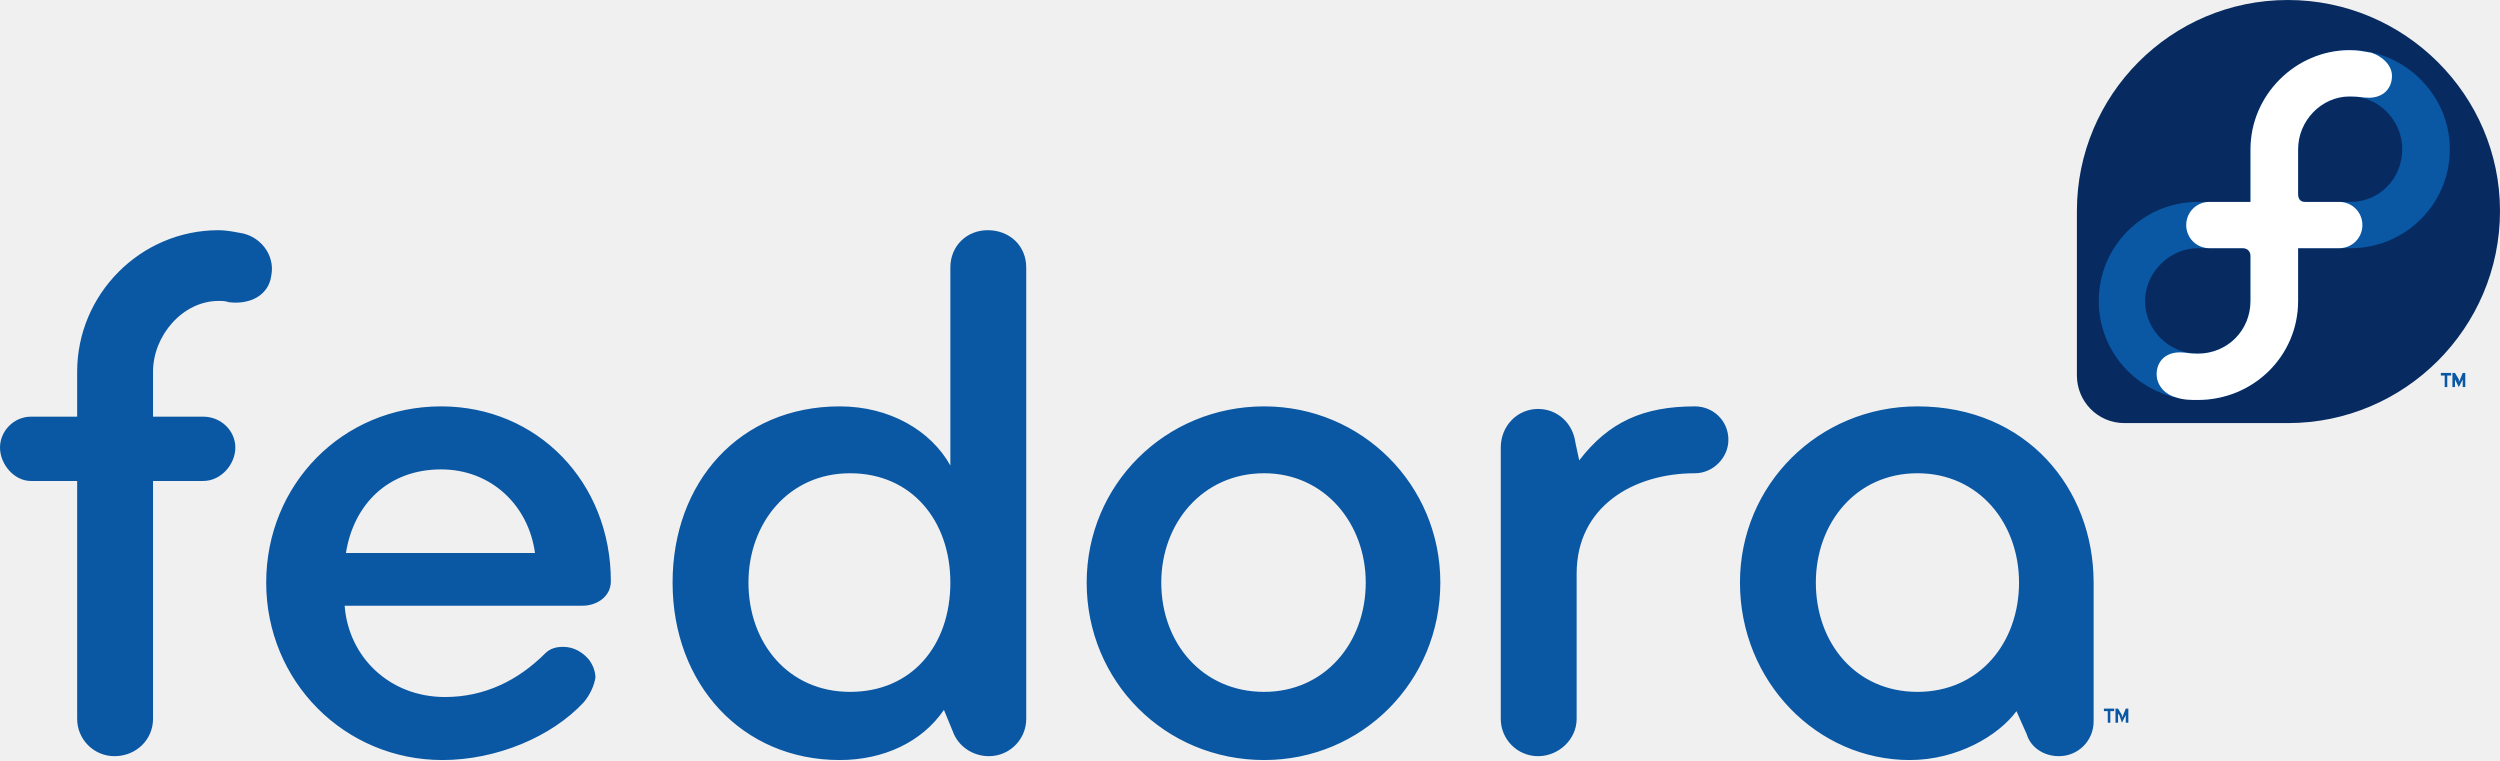
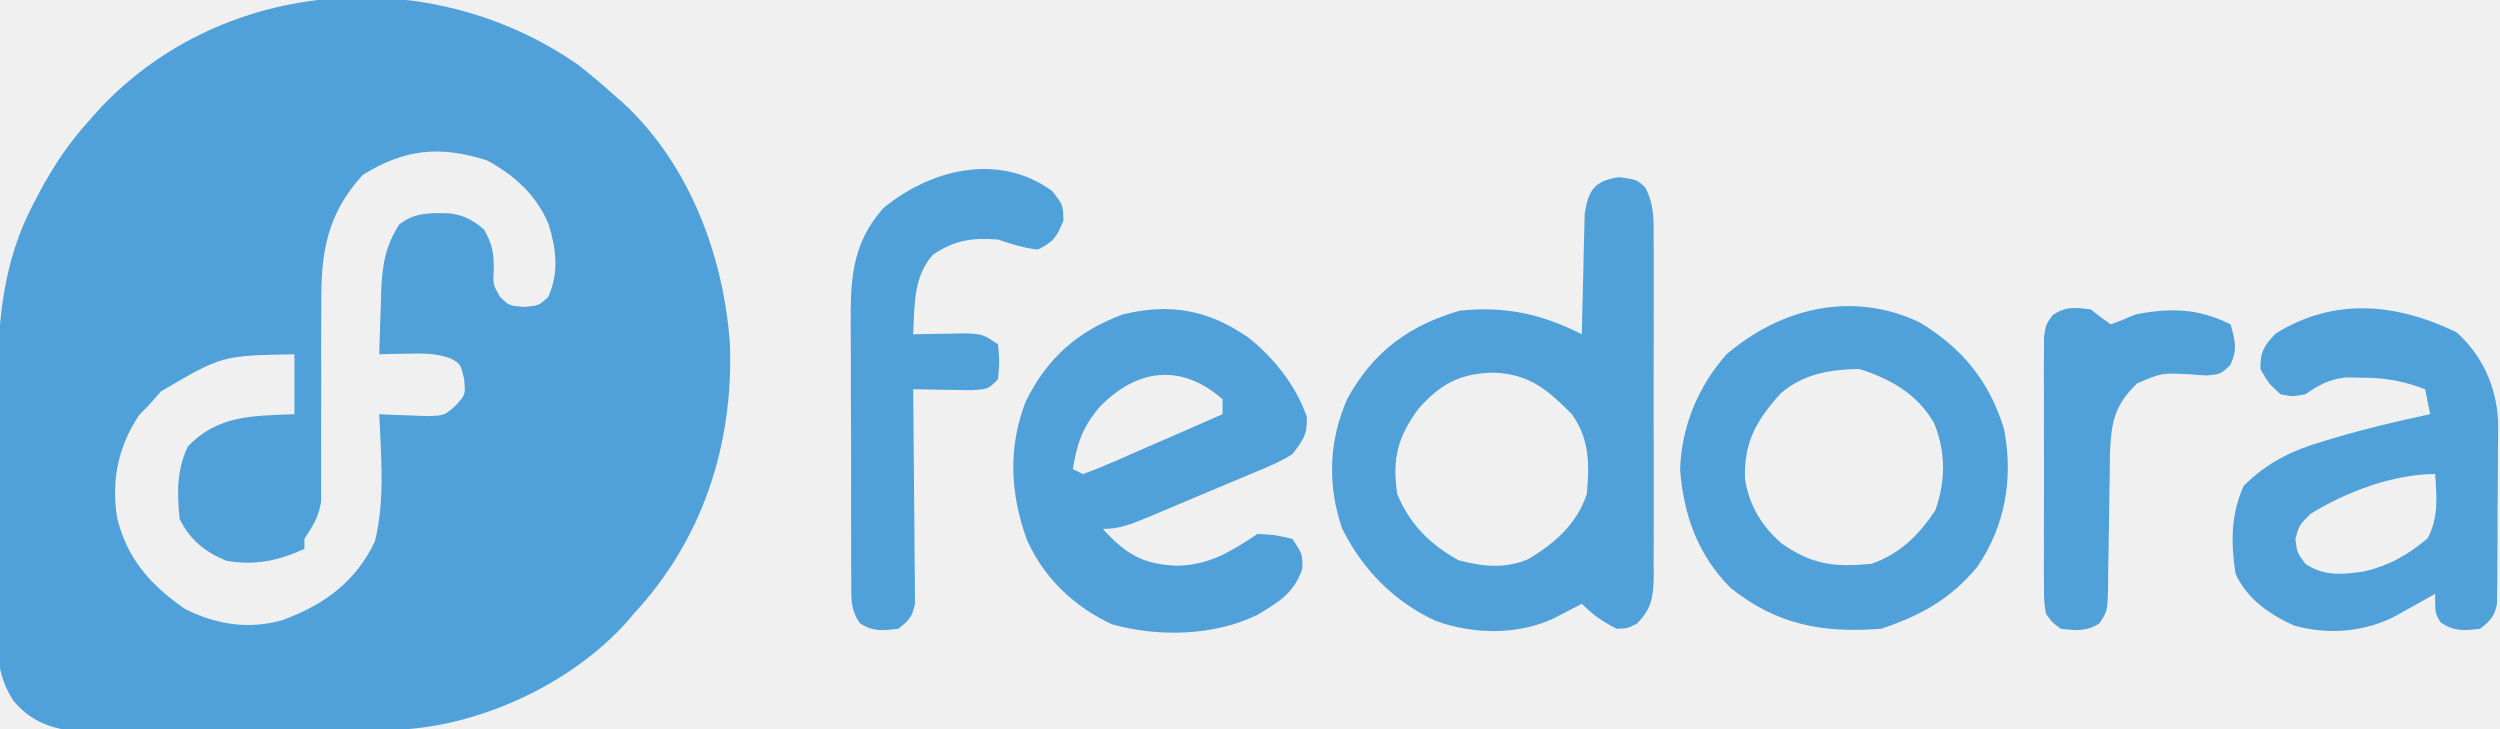
- <svg xmlns="http://www.w3.org/2000/svg" width="1005.89" height="305.803" viewBox="-1.8 -1.8 194.4 59.084">
-   <path fill="#072b61" d="M192.6 14.592c0-9-7.4-16.4-16.5-16.4s-16.4 7.4-16.4 16.4v12.8c0 2 1.6 3.7 3.7 3.7h12.7c9.1 0 16.5-7.4 16.5-16.5" />
-   <path fill="#0a57a4" d="M181 2.092c-4.3 0-7.8 3.5-7.8 7.7v4.1h-4.1c-4.2 0-7.7 3.4-7.7 7.7 0 4.3 3.5 7.7 7.7 7.7 4.3 0 7.8-3.4 7.8-7.7v-4.1h4.1c4.2 0 7.7-3.4 7.7-7.7 0-4.2-3.5-7.7-7.7-7.7zm0 3.6c2.2 0 4 1.9 4 4.1 0 2.3-1.8 4.1-4 4.1h-3.5c-.4 0-.6-.3-.6-.6v-3.5c0-2.2 1.8-4.1 4.1-4.1zm-106 10.4c-1.6 0-2.9 1.2-2.9 2.9v15.4c-1.5-2.7-4.7-4.6-8.6-4.6-7.8 0-13 5.9-13 13.7 0 7.9 5.4 13.8 13 13.8 3.4 0 6.4-1.4 8.1-3.9l.7 1.7c.4 1.1 1.5 1.9 2.8 1.9 1.6 0 2.9-1.3 2.9-2.9v-35.1c0-1.7-1.3-2.9-3-2.9zm-59.8 0c-6.1 0-11 5-11 11v3.5H.6c-1.3 0-2.4 1.1-2.4 2.4 0 1.3 1.1 2.6 2.4 2.6h3.6v18.5c0 1.6 1.3 2.9 2.9 2.9 1.7 0 3-1.3 3-2.9v-18.5H14c1.4 0 2.5-1.3 2.5-2.6s-1.1-2.4-2.5-2.4h-3.9v-3.5c0-2.8 2.3-5.5 5.1-5.5.3 0 .5 0 .8.1 1.6.2 3.1-.5 3.3-2.1.3-1.6-.9-3.1-2.5-3.3-.5-.1-1.1-.2-1.6-.2zm153.9 1.4h3.5c.4 0 .6.3.6.6v3.5c0 2.3-1.8 4.1-4.1 4.1-2.2 0-4.1-1.8-4.1-4.1 0-2.2 1.9-4.1 4.1-4.1zm18.9 9.7v.2h.3v.9h.2v-.9h.3v-.2zm.9 0v1.1h.2v-.7.1l.3.6.3-.6v-.2.8h.2v-1.1h-.2l-.2.5-.1.2v-.2l-.3-.5zm-156.4 2.6c-7.7 0-13.6 6.1-13.6 13.7 0 7.7 6.1 13.8 13.7 13.8 4.2 0 8.5-1.8 11-4.5.5-.6.8-1.3.9-1.9 0-.5-.2-1-.5-1.4-.5-.6-1.2-1-2-1-.5 0-1 .1-1.4.5-2.1 2.1-4.7 3.4-7.8 3.4-4.3 0-7.5-3.1-7.8-7.1h18.5c1.1 0 2.2-.7 2.2-1.9 0-7.7-5.7-13.6-13.2-13.6zm64 0c-7.7 0-13.8 6.1-13.8 13.7 0 7.7 6.1 13.8 13.8 13.8 7.6 0 13.7-6.1 13.7-13.8 0-7.6-6.1-13.7-13.7-13.7zm33.5 0c-4 0-6.7 1.2-9 4.2l-.3-1.4c-.2-1.5-1.4-2.6-2.9-2.6-1.6 0-2.9 1.3-2.9 3v21.1c0 1.6 1.3 2.9 2.9 2.9 1.6 0 3-1.3 3-2.9v-11.3c0-5.2 4.4-7.8 9.2-7.8 1.4 0 2.6-1.2 2.6-2.6 0-1.5-1.2-2.6-2.6-2.6zm17.3 0c-7.7 0-13.8 6.1-13.8 13.7 0 7.7 6 13.8 13.2 13.8 3.7 0 6.9-1.9 8.3-3.8l.8 1.8c.3 1 1.3 1.7 2.5 1.7 1.5 0 2.7-1.2 2.7-2.7v-10.8c0-7.3-5.2-13.7-13.7-13.7zm-114.8 4.9c3.9 0 6.8 2.8 7.3 6.5H25.1c.6-3.8 3.3-6.5 7.4-6.5zm31.8.3c4.8 0 7.8 3.7 7.8 8.5 0 4.9-3 8.5-7.8 8.5s-7.9-3.8-7.9-8.5c0-4.6 3.1-8.5 7.9-8.5zm32.2 0c4.7 0 7.9 3.9 7.9 8.5 0 4.7-3.2 8.5-7.9 8.5-4.8 0-8-3.8-8-8.5 0-4.6 3.2-8.5 8-8.5zm50.8 0c4.8 0 7.9 3.9 7.9 8.5 0 4.7-3.1 8.5-7.9 8.5-4.8 0-7.9-3.8-7.9-8.5 0-4.6 3.1-8.5 7.9-8.5zm14.5 18.3v.2h.3v.9h.2v-.9h.3v-.2zm.9 0v1.1h.2v-.7l.1.1.2.6.3-.6v-.1.7h.2v-1.1h-.2l-.2.5-.1.2v-.2l-.3-.5z" />
-   <path fill="#fff" d="M173.2 13.892v-4.1c0-4.2 3.5-7.7 7.7-7.7.7 0 1.1.1 1.7.2.9.3 1.6 1 1.6 1.8 0 1-.7 1.7-1.8 1.7-.5 0-.7-.1-1.5-.1-2.2 0-4 1.9-4 4.1v3.5c0 .4.2.6.5.6h2.7c1 0 1.8.8 1.8 1.8s-.8 1.8-1.8 1.8h-3.2v4.1c0 4.3-3.5 7.7-7.8 7.7-.6 0-1.1 0-1.7-.2-.8-.2-1.5-.9-1.5-1.8 0-1 .7-1.7 1.8-1.7.5 0 .7.1 1.4.1 2.3 0 4.1-1.8 4.1-4.1v-3.5c0-.3-.2-.6-.6-.6H170c-1 0-1.8-.8-1.8-1.8s.8-1.8 1.8-1.8h3.2" />
+ <svg xmlns="http://www.w3.org/2000/svg" version="1.1" width="501" height="146">
+   <path d="M0 0 C2.47 1.925 4.823 3.92 7.148 6.016 C7.783 6.569 8.417 7.122 9.07 7.691 C22.332 19.985 29.18 38.309 30.43 55.996 C31.141 76.167 24.955 95.136 11.148 110.016 C10.632 110.623 10.115 111.23 9.582 111.855 C-1.395 123.988 -19.225 132.301 -35.429 133.218 C-39.77 133.338 -44.111 133.347 -48.453 133.352 C-50.06 133.358 -51.667 133.365 -53.274 133.372 C-56.628 133.384 -59.981 133.387 -63.335 133.386 C-67.62 133.386 -71.904 133.413 -76.189 133.448 C-79.502 133.47 -82.815 133.474 -86.129 133.473 C-87.708 133.475 -89.288 133.484 -90.867 133.5 C-93.078 133.519 -95.288 133.513 -97.499 133.501 C-98.753 133.504 -100.007 133.507 -101.299 133.51 C-106.231 132.824 -109.915 131.333 -113.161 127.45 C-115.814 123.27 -116.353 119.707 -116.353 114.726 C-116.359 114.034 -116.364 113.342 -116.37 112.629 C-116.382 110.359 -116.366 108.09 -116.348 105.82 C-116.348 104.225 -116.349 102.629 -116.352 101.034 C-116.353 97.693 -116.341 94.353 -116.318 91.013 C-116.29 86.766 -116.292 82.521 -116.305 78.275 C-116.312 74.978 -116.304 71.682 -116.292 68.386 C-116.287 66.822 -116.287 65.259 -116.291 63.695 C-116.308 51.06 -115.135 39.098 -109.102 27.766 C-108.576 26.751 -108.576 26.751 -108.039 25.717 C-105.176 20.337 -101.964 15.531 -97.852 11.016 C-97.175 10.259 -96.498 9.502 -95.801 8.723 C-70.86 -17.724 -29.441 -20.488 0 0 Z M-43.164 22.078 C-50.289 29.866 -51.574 37.566 -51.453 47.848 C-51.461 49.042 -51.469 50.237 -51.477 51.468 C-51.5 55.255 -51.491 59.041 -51.477 62.828 C-51.473 66.633 -51.476 70.437 -51.497 74.242 C-51.509 76.601 -51.507 78.961 -51.487 81.32 C-51.493 82.923 -51.493 82.923 -51.499 84.558 C-51.495 85.494 -51.491 86.429 -51.486 87.394 C-51.922 90.52 -53.152 92.39 -54.852 95.016 C-54.852 95.676 -54.852 96.336 -54.852 97.016 C-60.114 99.408 -64.734 100.381 -70.477 99.391 C-74.797 97.631 -77.743 95.232 -79.852 91.016 C-80.375 85.76 -80.472 81.351 -78.227 76.516 C-72.169 70.139 -65.204 70.375 -56.852 70.016 C-56.852 66.056 -56.852 62.096 -56.852 58.016 C-71.372 58.268 -71.372 58.268 -83.602 65.453 C-84.715 66.722 -84.715 66.722 -85.852 68.016 C-86.553 68.737 -87.254 69.459 -87.977 70.203 C-92.168 76.49 -93.539 83.191 -92.41 90.641 C-90.466 98.907 -85.763 104.182 -78.852 109.016 C-72.638 112.164 -66.127 113.209 -59.375 111.324 C-50.985 108.295 -44.604 103.694 -40.719 95.492 C-38.669 87.273 -39.493 78.423 -39.852 70.016 C-38.96 70.062 -38.068 70.108 -37.148 70.156 C-35.978 70.192 -34.807 70.228 -33.602 70.266 C-32.441 70.312 -31.281 70.358 -30.086 70.406 C-26.784 70.281 -26.784 70.281 -24.43 68.195 C-22.546 66.042 -22.546 66.042 -22.852 62.891 C-23.548 59.985 -23.548 59.985 -25.523 58.844 C-28.488 57.789 -30.962 57.822 -34.102 57.891 C-35.718 57.918 -35.718 57.918 -37.367 57.945 C-38.187 57.969 -39.007 57.992 -39.852 58.016 C-39.77 54.806 -39.657 51.599 -39.539 48.391 C-39.517 47.487 -39.494 46.583 -39.471 45.652 C-39.26 40.405 -38.763 36.557 -35.852 32.016 C-32.878 29.593 -29.577 29.654 -25.816 29.766 C-22.854 30.143 -21.112 31.088 -18.852 33.016 C-17.198 35.929 -16.846 37.719 -16.914 41.078 C-17.052 44.011 -17.052 44.011 -15.727 46.391 C-13.876 48.28 -13.876 48.28 -10.852 48.516 C-7.853 48.266 -7.853 48.266 -5.977 46.516 C-3.801 41.682 -4.373 36.883 -5.914 31.953 C-8.404 26.015 -12.718 22.179 -18.289 19.141 C-27.679 16.175 -34.726 16.824 -43.164 22.078 Z " fill="#50A1DA" transform="translate(115.8516,12.98438)" />
+   <path d="M0 0 C3.5 0.5 3.5 0.5 5.194 2.042 C6.998 5.437 6.919 8.576 6.888 12.326 C6.893 13.11 6.899 13.895 6.904 14.703 C6.917 17.291 6.909 19.88 6.898 22.469 C6.9 24.269 6.903 26.07 6.907 27.871 C6.912 31.644 6.905 35.416 6.891 39.189 C6.874 44.025 6.884 48.86 6.902 53.695 C6.913 57.414 6.909 61.131 6.901 64.85 C6.899 66.632 6.902 68.415 6.909 70.198 C6.917 72.691 6.905 75.182 6.888 77.674 C6.894 78.411 6.9 79.147 6.907 79.906 C6.855 84.041 6.497 86.547 3.5 89.5 C1.625 90.438 1.625 90.438 -0.5 90.5 C-3.298 89.101 -5.288 87.712 -7.5 85.5 C-8.031 85.777 -8.562 86.054 -9.109 86.34 C-10.169 86.883 -10.169 86.883 -11.25 87.438 C-11.946 87.797 -12.642 88.157 -13.359 88.527 C-20.583 91.81 -29.367 91.612 -36.75 88.938 C-45.094 85.113 -51.398 78.69 -55.5 70.5 C-58.542 61.852 -58.22 52.658 -54.438 44.312 C-49.209 34.889 -42.148 29.738 -31.938 26.75 C-22.933 25.827 -15.564 27.387 -7.5 31.5 C-7.485 30.703 -7.471 29.906 -7.456 29.085 C-7.381 25.473 -7.285 21.862 -7.188 18.25 C-7.165 16.996 -7.142 15.741 -7.119 14.449 C-7.084 13.244 -7.048 12.039 -7.012 10.797 C-6.986 9.687 -6.959 8.576 -6.932 7.433 C-6.212 2.544 -4.935 0.705 0 0 Z M-40.312 46.5 C-44.441 52.162 -45.528 56.511 -44.5 63.5 C-41.995 69.566 -37.956 73.58 -32.25 76.75 C-27.484 78.05 -22.968 78.529 -18.316 76.59 C-12.964 73.443 -8.506 69.519 -6.5 63.5 C-5.966 57.537 -5.928 52.523 -9.5 47.5 C-14.417 42.563 -18.081 39.399 -25.25 39.188 C-31.854 39.274 -35.937 41.489 -40.312 46.5 Z " fill="#50A1DA" transform="translate(324.5,35.5)" />
+   <path d="M0 0 C5.209 4.118 9.6 9.638 11.816 15.934 C11.986 19.431 11.083 20.668 8.938 23.438 C6.454 25.013 3.812 26.098 1.094 27.207 C0.328 27.533 -0.437 27.859 -1.226 28.195 C-2.84 28.878 -4.457 29.554 -6.078 30.223 C-8.56 31.249 -11.033 32.297 -13.504 33.35 C-15.075 34.012 -16.647 34.673 -18.219 35.332 C-18.959 35.644 -19.7 35.957 -20.463 36.279 C-23.48 37.52 -25.768 38.438 -29.062 38.438 C-24.355 43.548 -21.148 45.486 -14.25 45.812 C-7.724 45.696 -3.359 42.968 1.938 39.438 C5.5 39.625 5.5 39.625 8.938 40.438 C10.938 43.438 10.938 43.438 10.938 46.312 C9.35 51.273 6.181 53.084 1.949 55.637 C-6.69 59.889 -17.992 60.146 -27.199 57.555 C-34.825 54.028 -40.849 48.287 -44.281 40.594 C-47.62 31.378 -48.11 21.962 -44.438 12.75 C-40.101 4.093 -34.125 -1.168 -25.062 -4.562 C-15.505 -6.846 -8.061 -5.483 0 0 Z M-29.812 14.125 C-33.147 18.092 -34.246 21.36 -35.062 26.438 C-34.403 26.767 -33.742 27.098 -33.062 27.438 C-30.923 26.682 -28.821 25.819 -26.742 24.91 C-26.124 24.642 -25.505 24.375 -24.867 24.099 C-22.888 23.24 -20.913 22.37 -18.938 21.5 C-17.598 20.917 -16.258 20.334 -14.918 19.752 C-11.629 18.322 -8.345 16.882 -5.062 15.438 C-5.062 14.447 -5.062 13.457 -5.062 12.438 C-13.423 5.149 -22.327 6.301 -29.812 14.125 Z " fill="#50A1DA" transform="translate(250.0625,67.5625)" />
+   <path d="M0 0 C8.56 5.198 13.903 11.74 16.883 21.332 C18.774 31.162 17.185 40.593 11.582 48.895 C6.29 55.375 0.131 58.765 -7.723 61.383 C-19.397 62.309 -28.664 60.617 -37.902 53.211 C-44.505 46.579 -47.297 38.658 -48.035 29.508 C-47.748 20.866 -44.444 12.832 -38.723 6.383 C-27.792 -2.931 -13.506 -6.427 0 0 Z M-27.848 14.191 C-32.637 19.469 -35.257 23.932 -35.035 31.266 C-34.257 36.538 -31.726 40.793 -27.723 44.258 C-21.643 48.564 -17.124 49.071 -9.723 48.383 C-3.929 46.344 -0.312 42.739 3.09 37.695 C5.199 31.813 5.269 25.95 2.84 20.133 C-0.454 14.374 -5.965 11.235 -12.16 9.32 C-18.035 9.423 -23.267 10.293 -27.848 14.191 Z " fill="#50A1DA" transform="translate(384.7227,64.61719)" />
+   <path d="M0 0 C5.122 4.54 7.942 10.733 8.365 17.564 C8.384 19.354 8.376 21.144 8.344 22.934 C8.344 23.889 8.344 24.844 8.344 25.829 C8.339 27.828 8.321 29.827 8.292 31.826 C8.25 34.892 8.251 37.955 8.258 41.021 C8.247 42.971 8.234 44.921 8.219 46.871 C8.219 47.787 8.218 48.702 8.218 49.646 C8.202 50.494 8.186 51.342 8.17 52.217 C8.162 52.961 8.153 53.706 8.144 54.474 C7.637 56.998 6.784 57.895 4.75 59.438 C1.535 59.839 -0.388 60.012 -3.125 58.188 C-4.25 56.438 -4.25 56.438 -4.25 52.438 C-4.998 52.859 -5.745 53.281 -6.516 53.715 C-7.5 54.263 -8.485 54.811 -9.5 55.375 C-10.475 55.92 -11.449 56.466 -12.453 57.027 C-18.603 60.128 -25.877 60.678 -32.535 58.789 C-37.471 56.564 -41.947 53.439 -44.25 48.438 C-45.192 42.214 -45.218 36.598 -42.625 30.812 C-37.96 26.147 -32.954 23.704 -26.688 21.875 C-25.997 21.666 -25.306 21.457 -24.594 21.241 C-18.211 19.347 -11.765 17.81 -5.25 16.438 C-5.58 14.787 -5.91 13.137 -6.25 11.438 C-10.566 9.804 -14.202 9.141 -18.812 9.125 C-19.907 9.108 -21.001 9.091 -22.129 9.074 C-25.588 9.477 -27.389 10.522 -30.25 12.438 C-32.812 12.938 -32.812 12.938 -35.25 12.438 C-37.625 10.25 -37.625 10.25 -39.25 7.438 C-39.334 3.99 -38.607 2.816 -36.25 0.312 C-24.5 -7.031 -12.065 -5.801 0 0 Z M-29.25 36.438 C-31.497 38.705 -31.497 38.705 -32.25 41.438 C-31.914 44.194 -31.914 44.194 -30.25 46.438 C-26.5 48.938 -22.884 48.591 -18.594 47.977 C-13.558 46.818 -9.667 44.642 -5.75 41.312 C-3.541 37.078 -3.923 33.12 -4.25 28.438 C-12.634 28.438 -22.168 32.028 -29.25 36.438 Z " fill="#50A1DA" transform="translate(492.25,66.5625)" />
+   <path d="M0 0 C2.188 2.75 2.188 2.75 2.312 5.875 C1.045 9.113 0.324 10.269 -2.812 11.75 C-5.702 11.468 -8.056 10.669 -10.812 9.75 C-16.038 9.356 -19.404 9.845 -23.812 12.75 C-27.837 17.191 -27.522 23.04 -27.812 28.75 C-26.837 28.727 -25.861 28.704 -24.855 28.68 C-23.583 28.662 -22.311 28.644 -21 28.625 C-19.735 28.602 -18.471 28.579 -17.168 28.555 C-13.812 28.75 -13.812 28.75 -10.812 30.75 C-10.5 34.25 -10.5 34.25 -10.812 37.75 C-12.812 39.75 -12.812 39.75 -16.289 39.945 C-17.672 39.932 -19.055 39.908 -20.438 39.875 C-21.144 39.866 -21.85 39.857 -22.578 39.848 C-24.323 39.824 -26.068 39.788 -27.812 39.75 C-27.806 40.307 -27.799 40.864 -27.792 41.438 C-27.726 47.229 -27.681 53.02 -27.648 58.811 C-27.633 60.973 -27.612 63.136 -27.586 65.298 C-27.55 68.403 -27.533 71.508 -27.52 74.613 C-27.504 75.582 -27.489 76.551 -27.473 77.549 C-27.472 78.9 -27.472 78.9 -27.472 80.279 C-27.465 81.071 -27.459 81.864 -27.452 82.681 C-27.908 85.299 -28.702 86.174 -30.812 87.75 C-33.851 88.13 -35.868 88.377 -38.475 86.647 C-40.479 83.805 -40.201 81.469 -40.217 78.019 C-40.223 77.339 -40.23 76.659 -40.237 75.958 C-40.256 73.707 -40.252 71.458 -40.246 69.207 C-40.251 67.639 -40.256 66.07 -40.262 64.502 C-40.271 61.211 -40.268 57.92 -40.259 54.629 C-40.247 50.427 -40.267 46.225 -40.296 42.023 C-40.315 38.781 -40.315 35.539 -40.309 32.297 C-40.309 30.749 -40.315 29.201 -40.327 27.653 C-40.392 18.236 -40.334 10.909 -33.848 3.508 C-24.482 -4.245 -10.814 -7.832 0 0 Z " fill="#50A1DA" transform="translate(210.8125,38.25)" />
+   <path d="M0 0 C0.681 0.536 1.361 1.073 2.062 1.625 C2.702 2.079 3.341 2.533 4 3 C5.693 2.403 7.354 1.716 9 1 C16.005 -0.334 21.546 -0.227 28 3 C28.934 6.233 29.433 8.129 27.906 11.199 C26 13 26 13 23.074 13.25 C21.957 13.168 20.839 13.085 19.688 13 C14.206 12.722 14.206 12.722 9.312 14.812 C4.703 19.173 4.096 22.678 3.842 28.825 C3.821 30.302 3.803 31.78 3.789 33.258 C3.761 34.869 3.732 36.479 3.703 38.09 C3.662 40.616 3.625 43.141 3.599 45.667 C3.571 48.115 3.525 50.561 3.477 53.008 C3.473 53.764 3.47 54.52 3.467 55.3 C3.345 60.493 3.345 60.493 1.658 62.976 C-0.965 64.596 -3 64.375 -6 64 C-7.663 62.828 -7.663 62.828 -9 61 C-9.381 58.458 -9.381 58.458 -9.388 55.383 C-9.398 54.232 -9.407 53.08 -9.417 51.894 C-9.411 50.65 -9.405 49.406 -9.398 48.125 C-9.401 46.849 -9.404 45.573 -9.407 44.258 C-9.409 41.558 -9.405 38.858 -9.391 36.158 C-9.374 32.698 -9.384 29.238 -9.402 25.778 C-9.415 22.477 -9.406 19.176 -9.398 15.875 C-9.405 14.631 -9.411 13.387 -9.417 12.106 C-9.403 10.379 -9.403 10.379 -9.388 8.617 C-9.386 7.603 -9.383 6.588 -9.381 5.542 C-9 3 -9 3 -7.659 1.172 C-5.062 -0.663 -3.09 -0.378 0 0 Z " fill="#50A1DA" transform="translate(419,62)" />
</svg>
